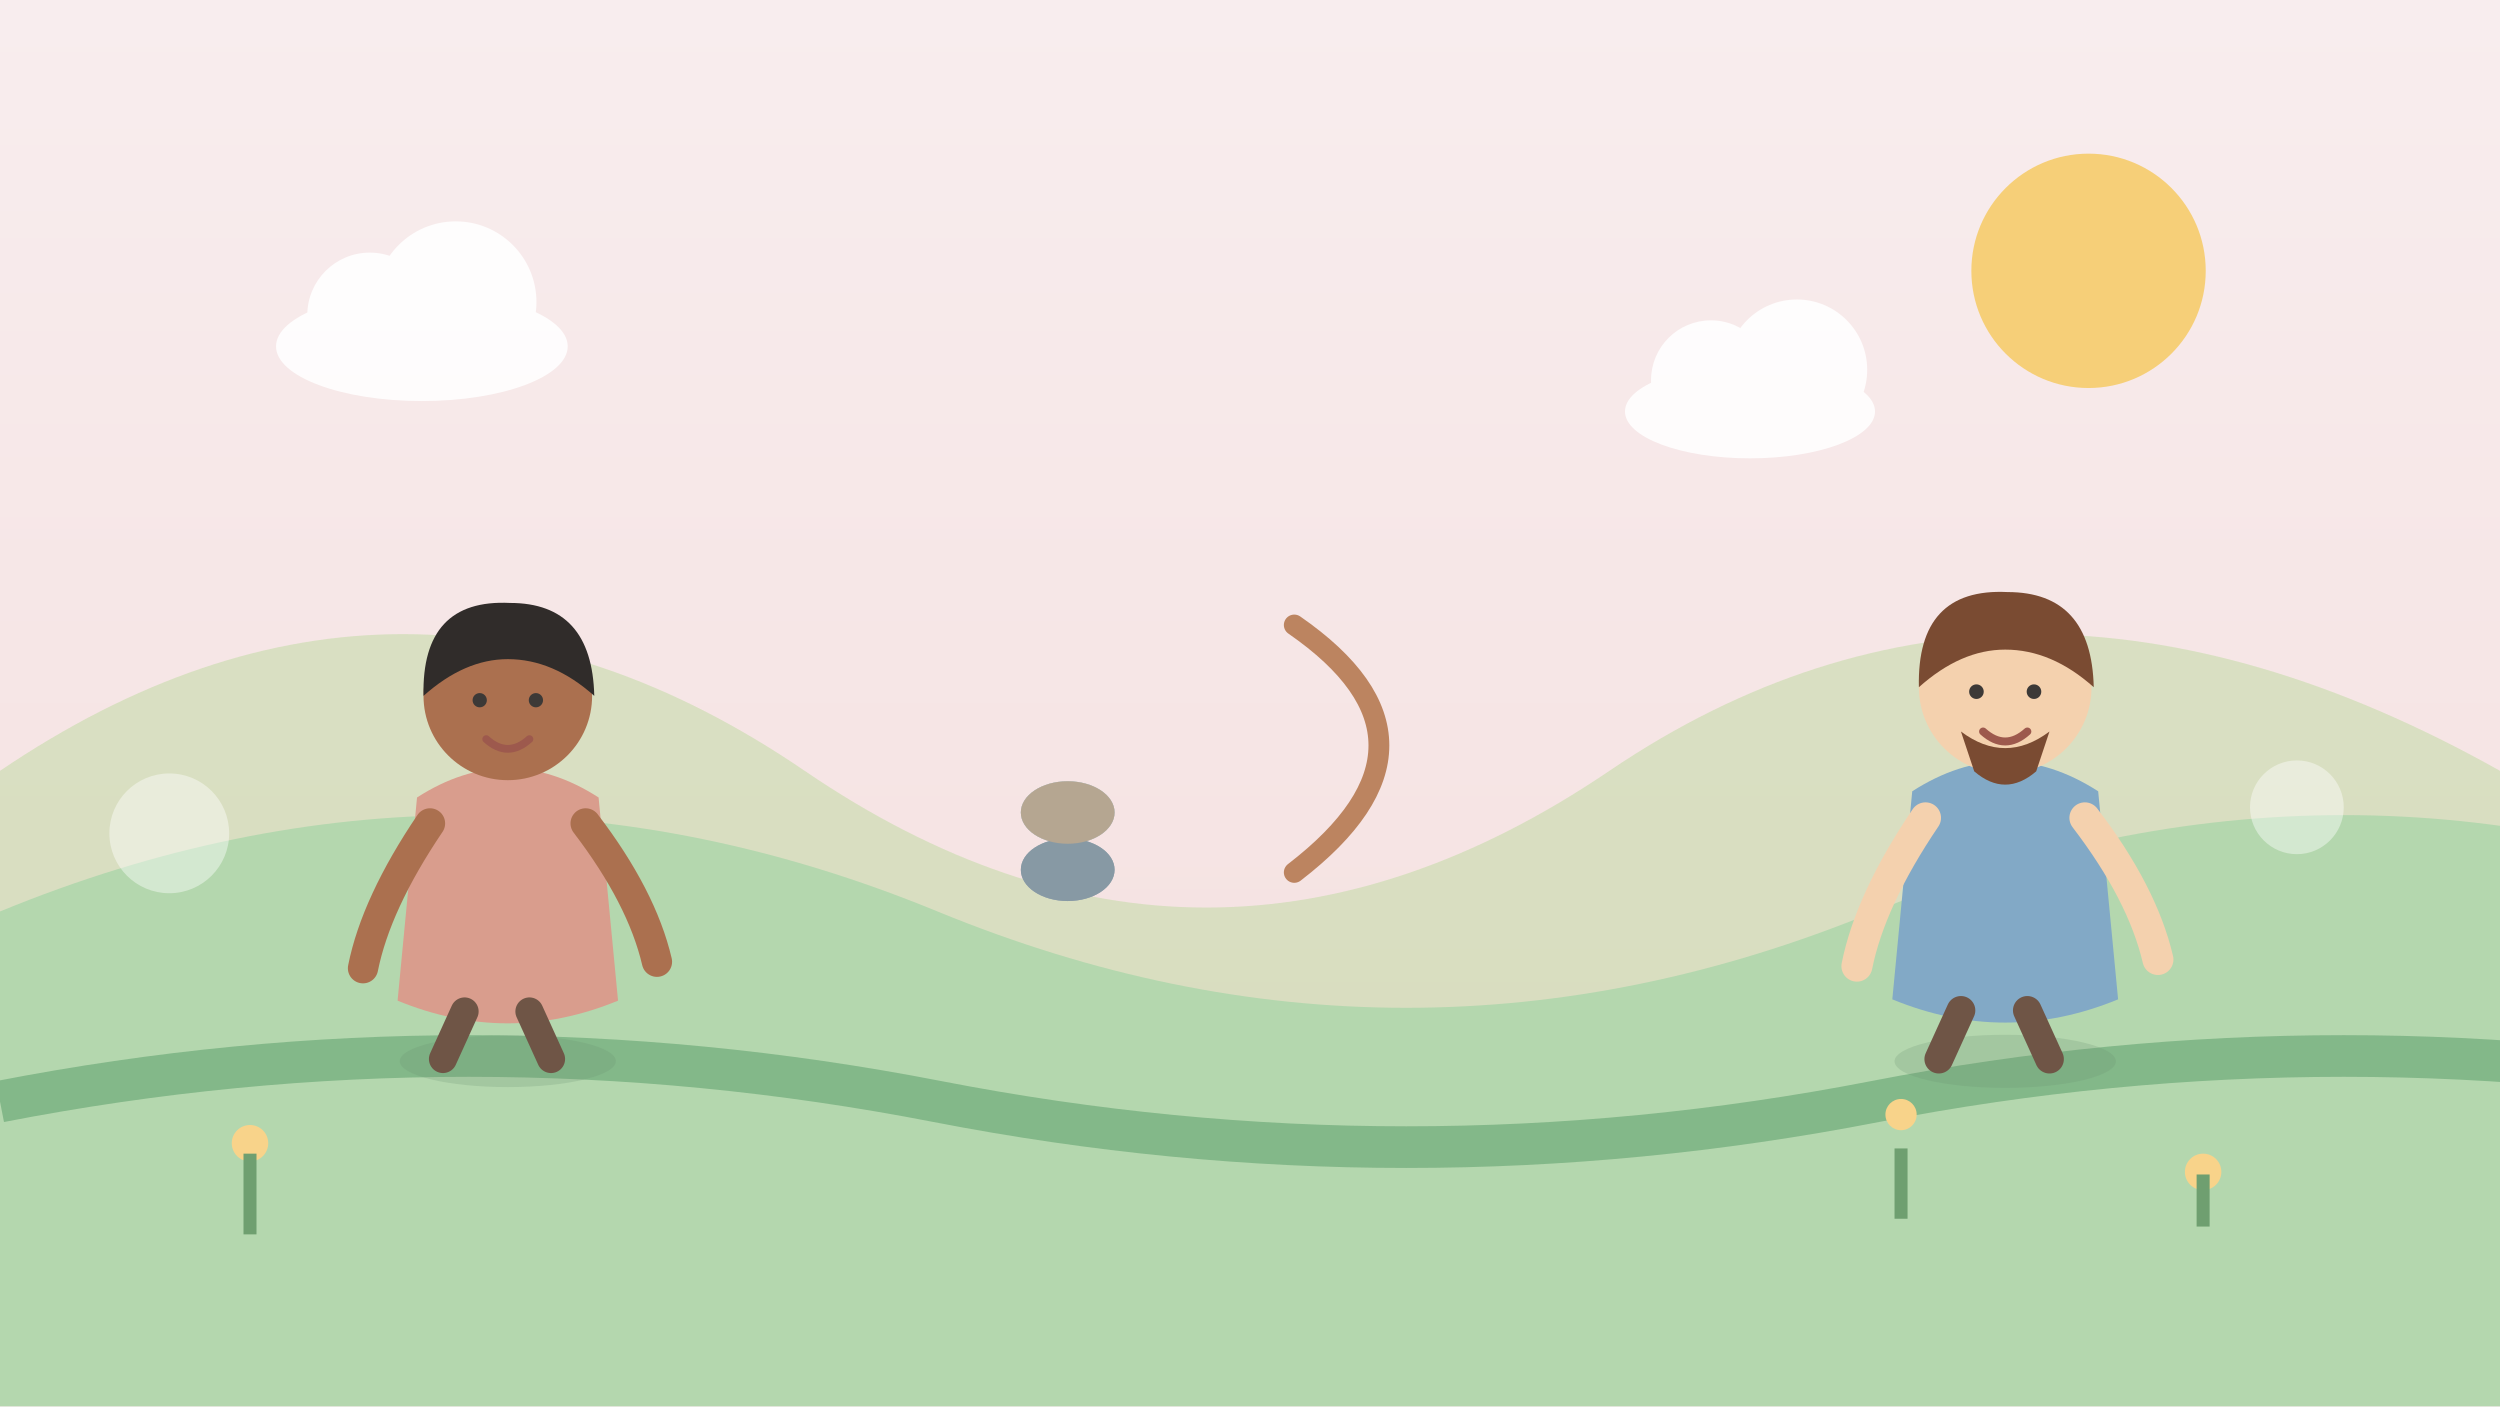
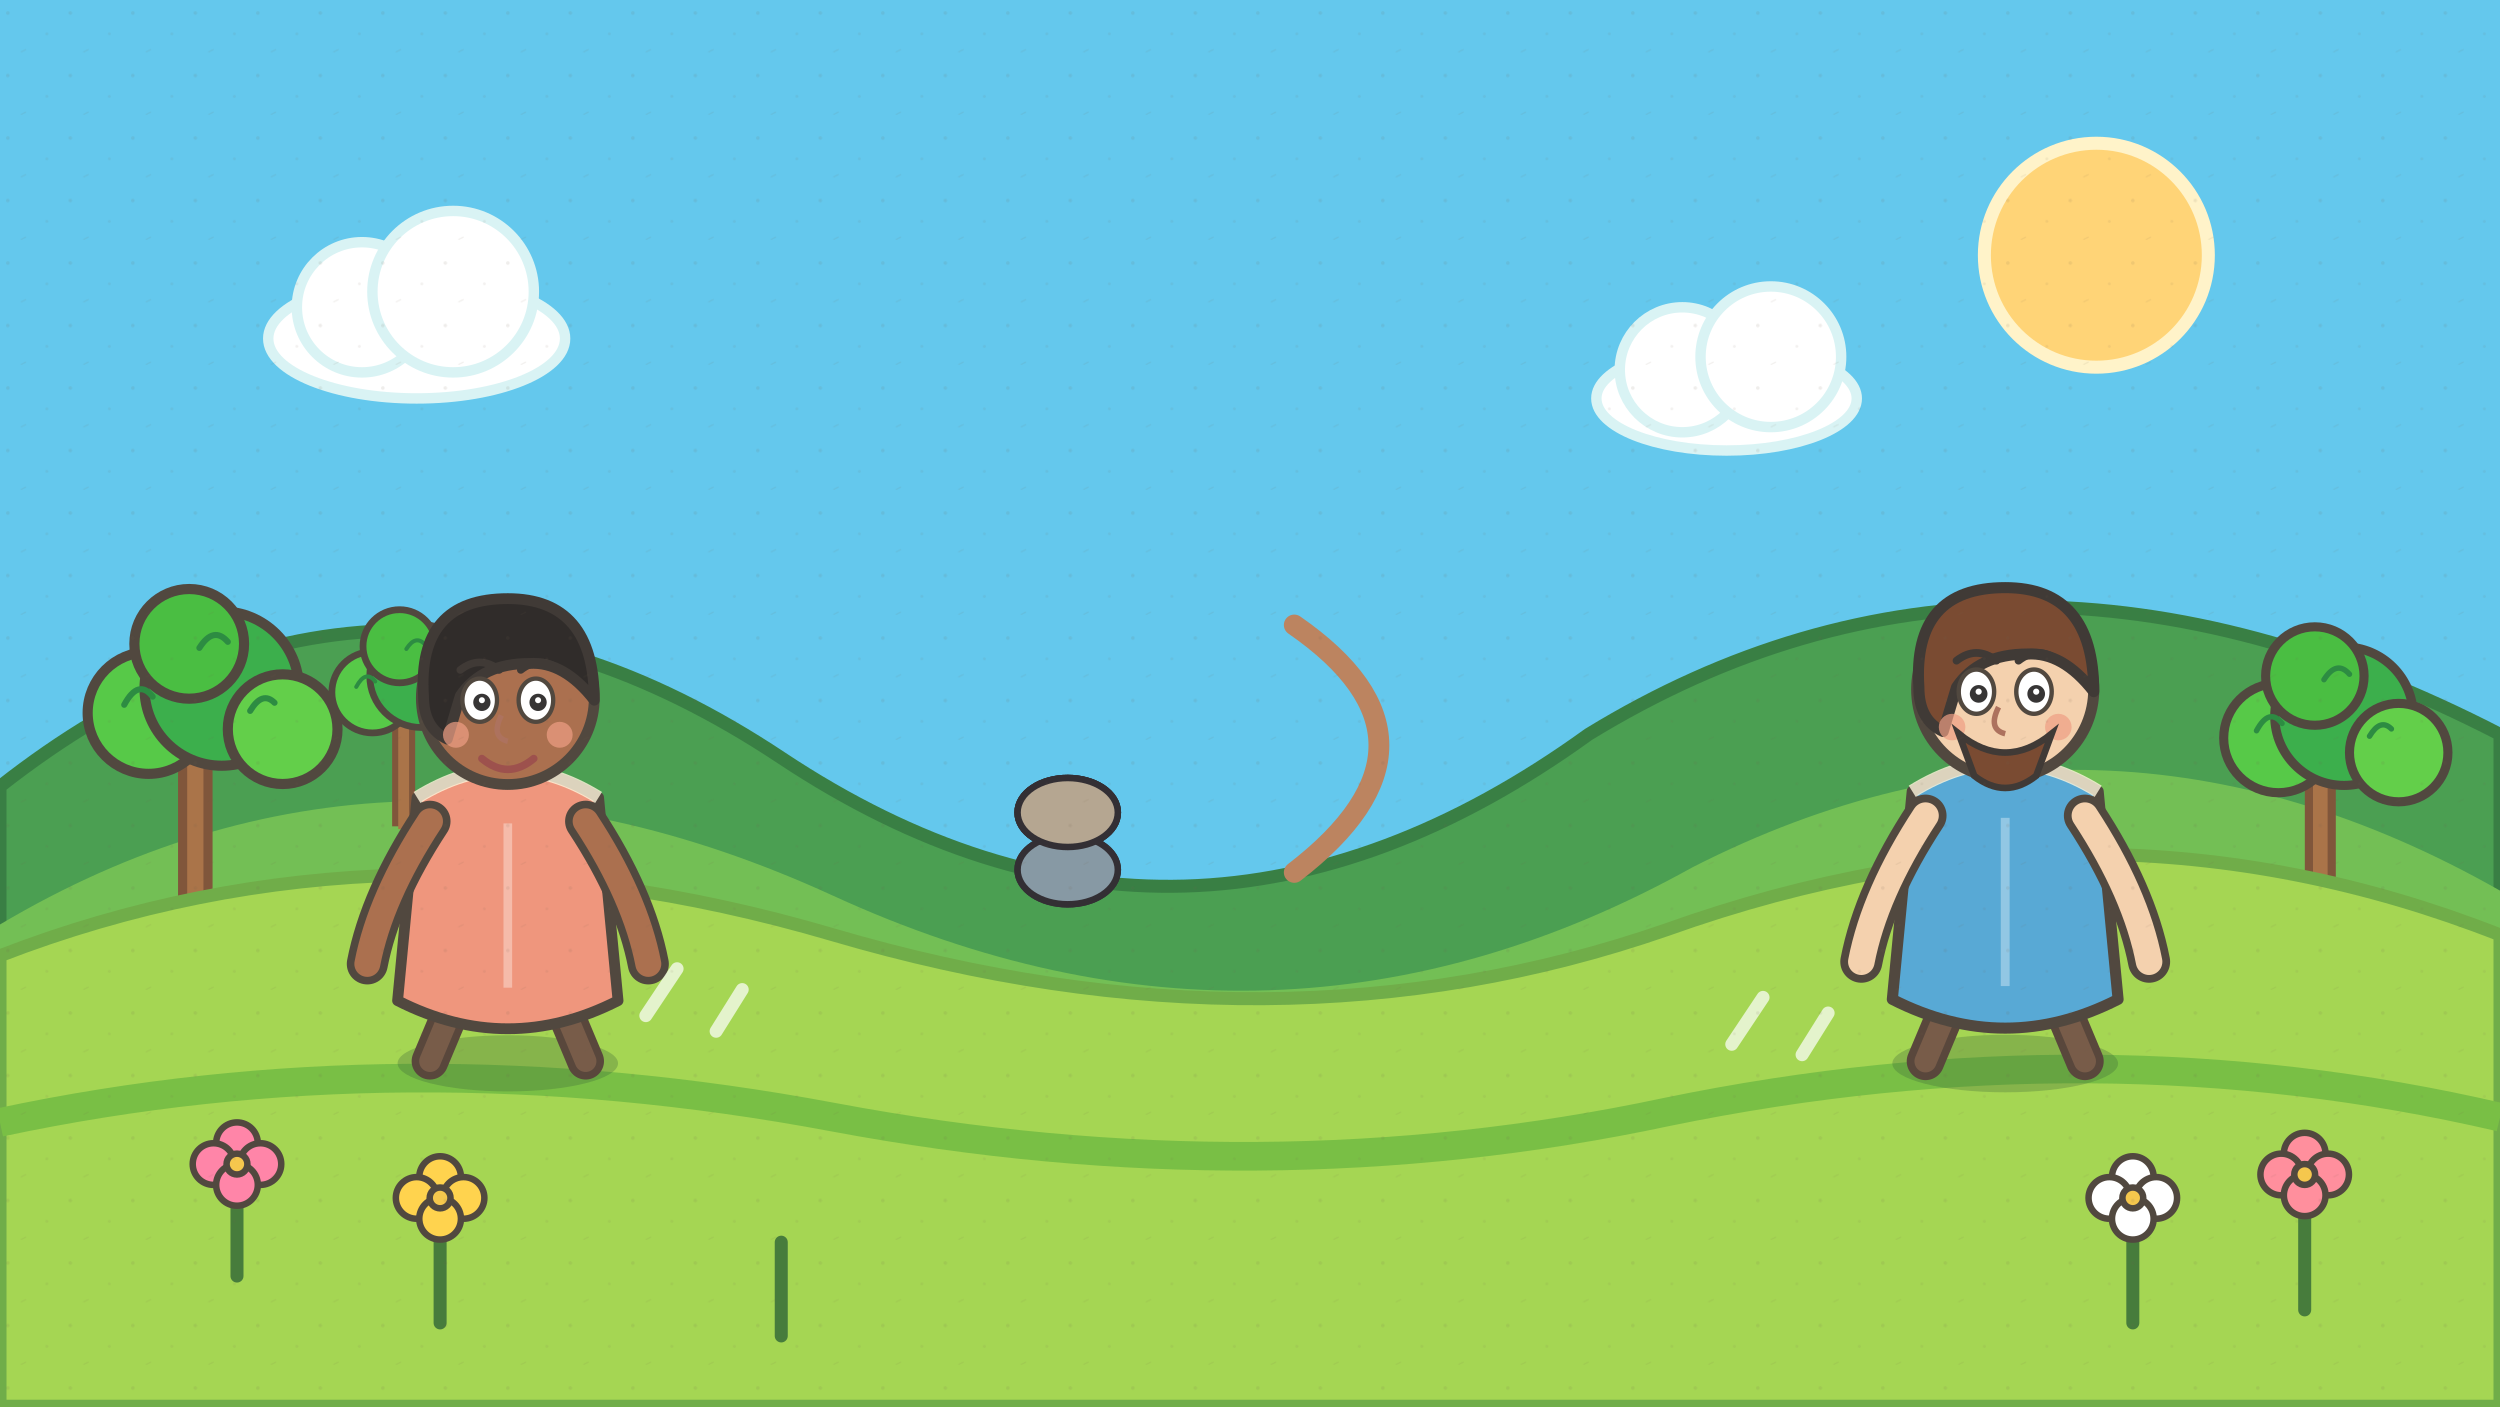
<svg xmlns="http://www.w3.org/2000/svg" viewBox="0 0 960 540">
  <defs>
-     <linearGradient id="sky" x2="0" y2="1">
-       <stop stop-color="#f8edee" />
-       <stop offset="1" stop-color="#f4dedd" />
-     </linearGradient>
+     <pattern id="paper" width="24" height="24" patternUnits="userSpaceOnUse">
+       <circle cx="3" cy="5" r=".7" fill="#6f5d4b" opacity=".22" />
+       <circle cx="18" cy="13" r=".55" fill="#6f5d4b" opacity=".18" />
+       <path d="M8 20l2-1" stroke="#6f5d4b" stroke-width=".5" opacity=".18" />
+     </pattern>
  </defs>
-   <rect width="960" height="540" fill="url(#sky)" />
-   <circle cx="802" cy="104" r="45" fill="#f6cf78" />
-   <g fill="#fff" opacity=".88">
-     <ellipse cx="162" cy="133" rx="56" ry="21" />
-     <circle cx="142" cy="121" r="24" />
-     <circle cx="175" cy="116" r="31" />
-     <ellipse cx="672" cy="158" rx="48" ry="18" />
-     <circle cx="657" cy="146" r="23" />
-     <circle cx="690" cy="142" r="27" />
+   <rect width="960" height="540" fill="#64c8ed" />
+   <circle cx="805" cy="98" r="43" fill="#ffd477" stroke="#fff3c9" stroke-width="5" />
+   <g fill="#fff" stroke="#d9f3f4" stroke-width="4">
+     <ellipse cx="160" cy="130" rx="57" ry="23" />
+     <circle cx="139" cy="118" r="25" />
+     <circle cx="174" cy="112" r="31" />
+     <ellipse cx="663" cy="153" rx="50" ry="20" />
+     <circle cx="646" cy="142" r="24" />
+     <circle cx="680" cy="137" r="27" />
  </g>
-   <path d="M0 296q155-105 309 0t309 0 342 0v137H0z" fill="#c6dbaa" opacity=".6" />
-   <path d="M0 350q180-74 360 0t360 0 360 0v190H0z" fill="#b4d7ae" />
-   <path d="M0 423q180-35 360 0t360 0 360 0" fill="none" stroke="#83b889" stroke-width="16" />
-   <g>
-     <ellipse cx="410" cy="312" rx="18" ry="12" fill="#b3bdc4" />
-     <ellipse cx="410" cy="334" rx="18" ry="12" fill="#9caab3" />
-     <ellipse cx="410" cy="312" rx="18" ry="12" fill="#c4cbd0" />
-     <ellipse cx="410" cy="334" rx="18" ry="12" fill="#8799a4" />
-     <ellipse cx="410" cy="312" rx="18" ry="12" fill="#b5a691" />
-     <path d="M497 240q65 45 0 95" fill="none" stroke="#bc8460" stroke-width="8" stroke-linecap="round" />
+   <path d="M0 302Q145 188 300 291T610 282Q770 184 960 282V423H0Z" fill="#4b9f52" stroke="#397f44" stroke-width="5" />
+   <path d="M0 355Q150 266 320 344T650 333Q805 254 960 342V446H0Z" fill="#73bf55" />
+   <g transform="translate(75 280) scale(0.78)" stroke="#51483f" stroke-width="5" stroke-linejoin="round">
+     <path d="M0 5v86" stroke="#80563b" stroke-width="17" />
+     <path d="M0 6v87" stroke="#aa7449" stroke-width="8" />
+     <circle cx="-23" cy="-8" r="30" fill="#57c948" />
+     <circle cx="13" cy="-20" r="38" fill="#3caf4c" />
+     <circle cx="43" cy="0" r="27" fill="#63cf4a" />
+     <circle cx="-3" cy="-42" r="27" fill="#4abe42" />
+     <path d="M-35-12q7-13 14-4m23-24q7-11 14-3m11 34q6-10 12-4" fill="none" stroke="#2d8c42" stroke-width="3" stroke-linecap="round" />
+   </g>
+   <g transform="translate(891 289) scale(0.7)" stroke="#51483f" stroke-width="5" stroke-linejoin="round">
+     <path d="M0 5v86" stroke="#80563b" stroke-width="17" />
+     <path d="M0 6v87" stroke="#aa7449" stroke-width="8" />
+     <circle cx="-23" cy="-8" r="30" fill="#57c948" />
+     <circle cx="13" cy="-20" r="38" fill="#3caf4c" />
+     <circle cx="43" cy="0" r="27" fill="#63cf4a" />
+     <circle cx="-3" cy="-42" r="27" fill="#4abe42" />
+     <path d="M-35-12q7-13 14-4m23-24q7-11 14-3m11 34q6-10 12-4" fill="none" stroke="#2d8c42" stroke-width="3" stroke-linecap="round" />
+   </g>
+   <g transform="translate(155 270) scale(0.52)" stroke="#51483f" stroke-width="5" stroke-linejoin="round">
+     <path d="M0 5v86" stroke="#80563b" stroke-width="17" />
+     <path d="M0 6v87" stroke="#aa7449" stroke-width="8" />
+     <circle cx="-23" cy="-8" r="30" fill="#57c948" />
+     <circle cx="13" cy="-20" r="38" fill="#3caf4c" />
+     <circle cx="43" cy="0" r="27" fill="#63cf4a" />
+     <circle cx="-3" cy="-42" r="27" fill="#4abe42" />
+     <path d="M-35-12q7-13 14-4m23-24q7-11 14-3m11 34q6-10 12-4" fill="none" stroke="#2d8c42" stroke-width="3" stroke-linecap="round" />
+   </g>
+   <path d="M0 367Q150 309 320 359T640 357Q805 298 960 359V540H0Z" fill="#a5d653" stroke="#70ad49" stroke-width="5" />
+   <path d="M0 431Q155 398 320 429T640 427Q805 393 960 429" fill="none" stroke="#79bf45" stroke-width="11" />
+   <g stroke="#332f34" stroke-width="5" stroke-linejoin="round" paint-order="stroke fill">
+     <g>
+       <ellipse cx="410" cy="312" rx="18" ry="12" fill="#b3bdc4" />
+       <ellipse cx="410" cy="334" rx="18" ry="12" fill="#9caab3" />
+       <ellipse cx="410" cy="312" rx="18" ry="12" fill="#c4cbd0" />
+       <ellipse cx="410" cy="334" rx="18" ry="12" fill="#8799a4" />
+       <ellipse cx="410" cy="312" rx="18" ry="12" fill="#b5a691" />
+       <path d="M497 240q65 45 0 95" fill="none" stroke="#bc8460" stroke-width="8" stroke-linecap="round" />
+     </g>
  </g>
  <g transform="translate(195 405) scale(0.83)">
-     <ellipse cx="0" cy="3" rx="50" ry="12" fill="#698f6f" opacity=".22" />
-     <path d="M-42-119 Q0-146 42-119 L51-25 Q0-4-51-25Z" fill="#d99d8d" />
-     <path d="M-36-107 Q-61-70-67-40 M36-107 Q62-73 69-43" fill="none" stroke="#ab704f" stroke-width="14" stroke-linecap="round" />
-     <path d="M-20-20l-10 22m40-22 10 22" fill="none" stroke="#6f5546" stroke-width="13" stroke-linecap="round" />
-     <circle cx="0" cy="-166" r="39" fill="#ab704f" />
-     <path d="M-39-166Q-40-211 1-209q38 0 39 43-19-17-40-17-20 0-39 17" fill="#302c2a" />
-     <circle cx="-13" cy="-164" r="3.3" fill="#3c3937" />
-     <circle cx="13" cy="-164" r="3.3" fill="#3c3937" />
-     <path d="M-10-146q10 9 20 0" fill="none" stroke="#9d594d" stroke-width="3.6" stroke-linecap="round" />
+     <ellipse cx="0" cy="4" rx="51" ry="13" fill="#365d36" opacity=".28" />
+     <path d="M-23-28l-13 31m59-31L36 3" fill="none" stroke="#59473c" stroke-width="17" stroke-linecap="round" />
+     <path d="M-23-28l-13 31m59-31L36 3" fill="none" stroke="#785c49" stroke-width="10" stroke-linecap="round" />
+     <path d="M-42-119Q0-145 42-119L51-25Q0 1-51-25Z" fill="#ef967d" stroke="#51483f" stroke-width="5" stroke-linejoin="round" />
+     <path d="M-36-108Q-59-73-65-42M36-108Q59-73 65-42" fill="none" stroke="#51483f" stroke-width="19" stroke-linecap="round" />
+     <path d="M-36-108Q-59-73-65-42M36-108Q59-73 65-42" fill="none" stroke="#ab704f" stroke-width="12" stroke-linecap="round" />
+     <path d="M-42-119Q0-145 42-119" fill="none" stroke="#fff6dc" stroke-width="6" opacity=".8" />
+     <circle cx="0" cy="-165" r="40" fill="#ab704f" stroke="#51483f" stroke-width="5" />
+     <path d="M-39-166Q-42-211 0-211Q40-211 40-164Q26-182 10-181Q-12-181-22-166L-28-146Q-39-151-39-166Z" fill="#302c2a" stroke="#403a36" stroke-width="5" stroke-linejoin="round" />
+     <ellipse cx="-13" cy="-164" rx="8" ry="10" fill="#fff" stroke="#51483f" stroke-width="2" />
+     <ellipse cx="13" cy="-164" rx="8" ry="10" fill="#fff" stroke="#51483f" stroke-width="2" />
+     <circle cx="-12" cy="-163" r="4" fill="#373535" />
+     <circle cx="14" cy="-163" r="4" fill="#373535" />
+     <circle cx="-12" cy="-164" r="1.4" fill="#fff" />
+     <circle cx="14" cy="-164" r="1.4" fill="#fff" />
+     <path d="M-22-178q9-7 18 0m10 0q9-7 18 0" fill="none" stroke="#403a36" stroke-width="3.5" stroke-linecap="round" />
+     <path d="M-3-157q-5 10 3 12" fill="none" stroke="#ad725e" stroke-width="2.5" />
+     <circle cx="-24" cy="-148" r="6" fill="#ee9e83" opacity=".7" />
+     <circle cx="24" cy="-148" r="6" fill="#ee9e83" opacity=".7" />
+     <path d="M-12-137Q0-127 12-137" fill="none" stroke="#9d514d" stroke-width="3.5" stroke-linecap="round" />
+     <path d="M0-107v76" stroke="#fff" stroke-width="4" opacity=".35" />
  </g>
  <g transform="translate(770 405) scale(0.85)">
-     <ellipse cx="0" cy="3" rx="50" ry="12" fill="#698f6f" opacity=".22" />
-     <path d="M-42-119 Q0-146 42-119 L51-25 Q0-4-51-25Z" fill="#82a9c6" />
-     <path d="M-36-107 Q-61-70-67-40 M36-107 Q62-73 69-43" fill="none" stroke="#f4d1ae" stroke-width="14" stroke-linecap="round" />
-     <path d="M-20-20l-10 22m40-22 10 22" fill="none" stroke="#6f5546" stroke-width="13" stroke-linecap="round" />
-     <circle cx="0" cy="-166" r="39" fill="#f4d1ae" />
-     <path d="M-39-166Q-40-211 1-209q38 0 39 43-19-17-40-17-20 0-39 17" fill="#7a4b32" />
-     <circle cx="-13" cy="-164" r="3.3" fill="#3c3937" />
-     <circle cx="13" cy="-164" r="3.3" fill="#3c3937" />
-     <path d="M-10-146q10 9 20 0" fill="none" stroke="#9d594d" stroke-width="3.6" stroke-linecap="round" />
-     <path d="M-20-146Q0-131 20-146L14-128Q0-116-14-128Z" fill="#7a4b32" />
+     <ellipse cx="0" cy="4" rx="51" ry="13" fill="#365d36" opacity=".28" />
+     <path d="M-23-28l-13 31m59-31L36 3" fill="none" stroke="#59473c" stroke-width="17" stroke-linecap="round" />
+     <path d="M-23-28l-13 31m59-31L36 3" fill="none" stroke="#785c49" stroke-width="10" stroke-linecap="round" />
+     <path d="M-42-119Q0-145 42-119L51-25Q0 1-51-25Z" fill="#58a9d5" stroke="#51483f" stroke-width="5" stroke-linejoin="round" />
+     <path d="M-36-108Q-59-73-65-42M36-108Q59-73 65-42" fill="none" stroke="#51483f" stroke-width="19" stroke-linecap="round" />
+     <path d="M-36-108Q-59-73-65-42M36-108Q59-73 65-42" fill="none" stroke="#f4d1ae" stroke-width="12" stroke-linecap="round" />
+     <path d="M-42-119Q0-145 42-119" fill="none" stroke="#fff6dc" stroke-width="6" opacity=".8" />
+     <circle cx="0" cy="-165" r="40" fill="#f4d1ae" stroke="#51483f" stroke-width="5" />
+     <path d="M-39-166Q-42-211 0-211Q40-211 40-164Q26-182 10-181Q-12-181-22-166L-28-146Q-39-151-39-166Z" fill="#7a4b32" stroke="#403a36" stroke-width="5" stroke-linejoin="round" />
+     <ellipse cx="-13" cy="-164" rx="8" ry="10" fill="#fff" stroke="#51483f" stroke-width="2" />
+     <ellipse cx="13" cy="-164" rx="8" ry="10" fill="#fff" stroke="#51483f" stroke-width="2" />
+     <circle cx="-12" cy="-163" r="4" fill="#373535" />
+     <circle cx="14" cy="-163" r="4" fill="#373535" />
+     <circle cx="-12" cy="-164" r="1.4" fill="#fff" />
+     <circle cx="14" cy="-164" r="1.4" fill="#fff" />
+     <path d="M-22-178q9-7 18 0m10 0q9-7 18 0" fill="none" stroke="#403a36" stroke-width="3.5" stroke-linecap="round" />
+     <path d="M-3-157q-5 10 3 12" fill="none" stroke="#ad725e" stroke-width="2.5" />
+     <circle cx="-24" cy="-148" r="6" fill="#ee9e83" opacity=".7" />
+     <circle cx="24" cy="-148" r="6" fill="#ee9e83" opacity=".7" />
+     <path d="M-12-137Q0-127 12-137" fill="none" stroke="#9d514d" stroke-width="3.5" stroke-linecap="round" />
+     <path d="M-21-145Q0-128 21-145L14-126Q0-115-14-126Z" fill="#7a4b32" stroke="#403a36" stroke-width="3" />
+     <path d="M0-107v76" stroke="#fff" stroke-width="4" opacity=".35" />
  </g>
-   <g fill="#f8d38a">
-     <circle cx="96" cy="439" r="7" />
-     <circle cx="846" cy="450" r="7" />
-     <circle cx="730" cy="428" r="6" />
+   <g stroke="#477c3c" stroke-width="5" stroke-linecap="round">
+     <path d="M91 490v-43m78 61v-48m650 48v-49m66 44v-37m-585 47v-36" />
  </g>
-   <g stroke="#6f9f70" stroke-width="5">
-     <path d="M96 474v-31m750 28v-20m-116 17v-27" />
+   <g stroke="#51483f" stroke-width="2.5">
+     <g fill="#ff85a8">
+       <circle cx="91" cy="439" r="8" />
+       <circle cx="82" cy="447" r="8" />
+       <circle cx="100" cy="447" r="8" />
+       <circle cx="91" cy="455" r="8" />
+     </g>
+     <g fill="#ffd34e">
+       <circle cx="169" cy="452" r="8" />
+       <circle cx="160" cy="460" r="8" />
+       <circle cx="178" cy="460" r="8" />
+       <circle cx="169" cy="468" r="8" />
+     </g>
+     <g fill="#fff">
+       <circle cx="819" cy="452" r="8" />
+       <circle cx="810" cy="460" r="8" />
+       <circle cx="828" cy="460" r="8" />
+       <circle cx="819" cy="468" r="8" />
+     </g>
+     <g fill="#ff8f9d">
+       <circle cx="885" cy="443" r="8" />
+       <circle cx="876" cy="451" r="8" />
+       <circle cx="894" cy="451" r="8" />
+       <circle cx="885" cy="459" r="8" />
+     </g>
+     <circle cx="91" cy="447" r="4" fill="#f5c74d" />
+     <circle cx="169" cy="460" r="4" fill="#f5c74d" />
+     <circle cx="819" cy="460" r="4" fill="#f5c74d" />
+     <circle cx="885" cy="451" r="4" fill="#f5c74d" />
  </g>
-   <g fill="#fff" opacity=".42">
-     <circle cx="65" cy="320" r="23" />
-     <circle cx="882" cy="310" r="18" />
+   <g fill="none" stroke="#fff" stroke-width="5" stroke-linecap="round" opacity=".7">
+     <path d="M248 390l12-18m15 24 10-16m380 21 12-18m15 22 10-16" />
  </g>
+   <rect width="960" height="540" fill="url(#paper)" opacity=".48" pointer-events="none" />
</svg>
